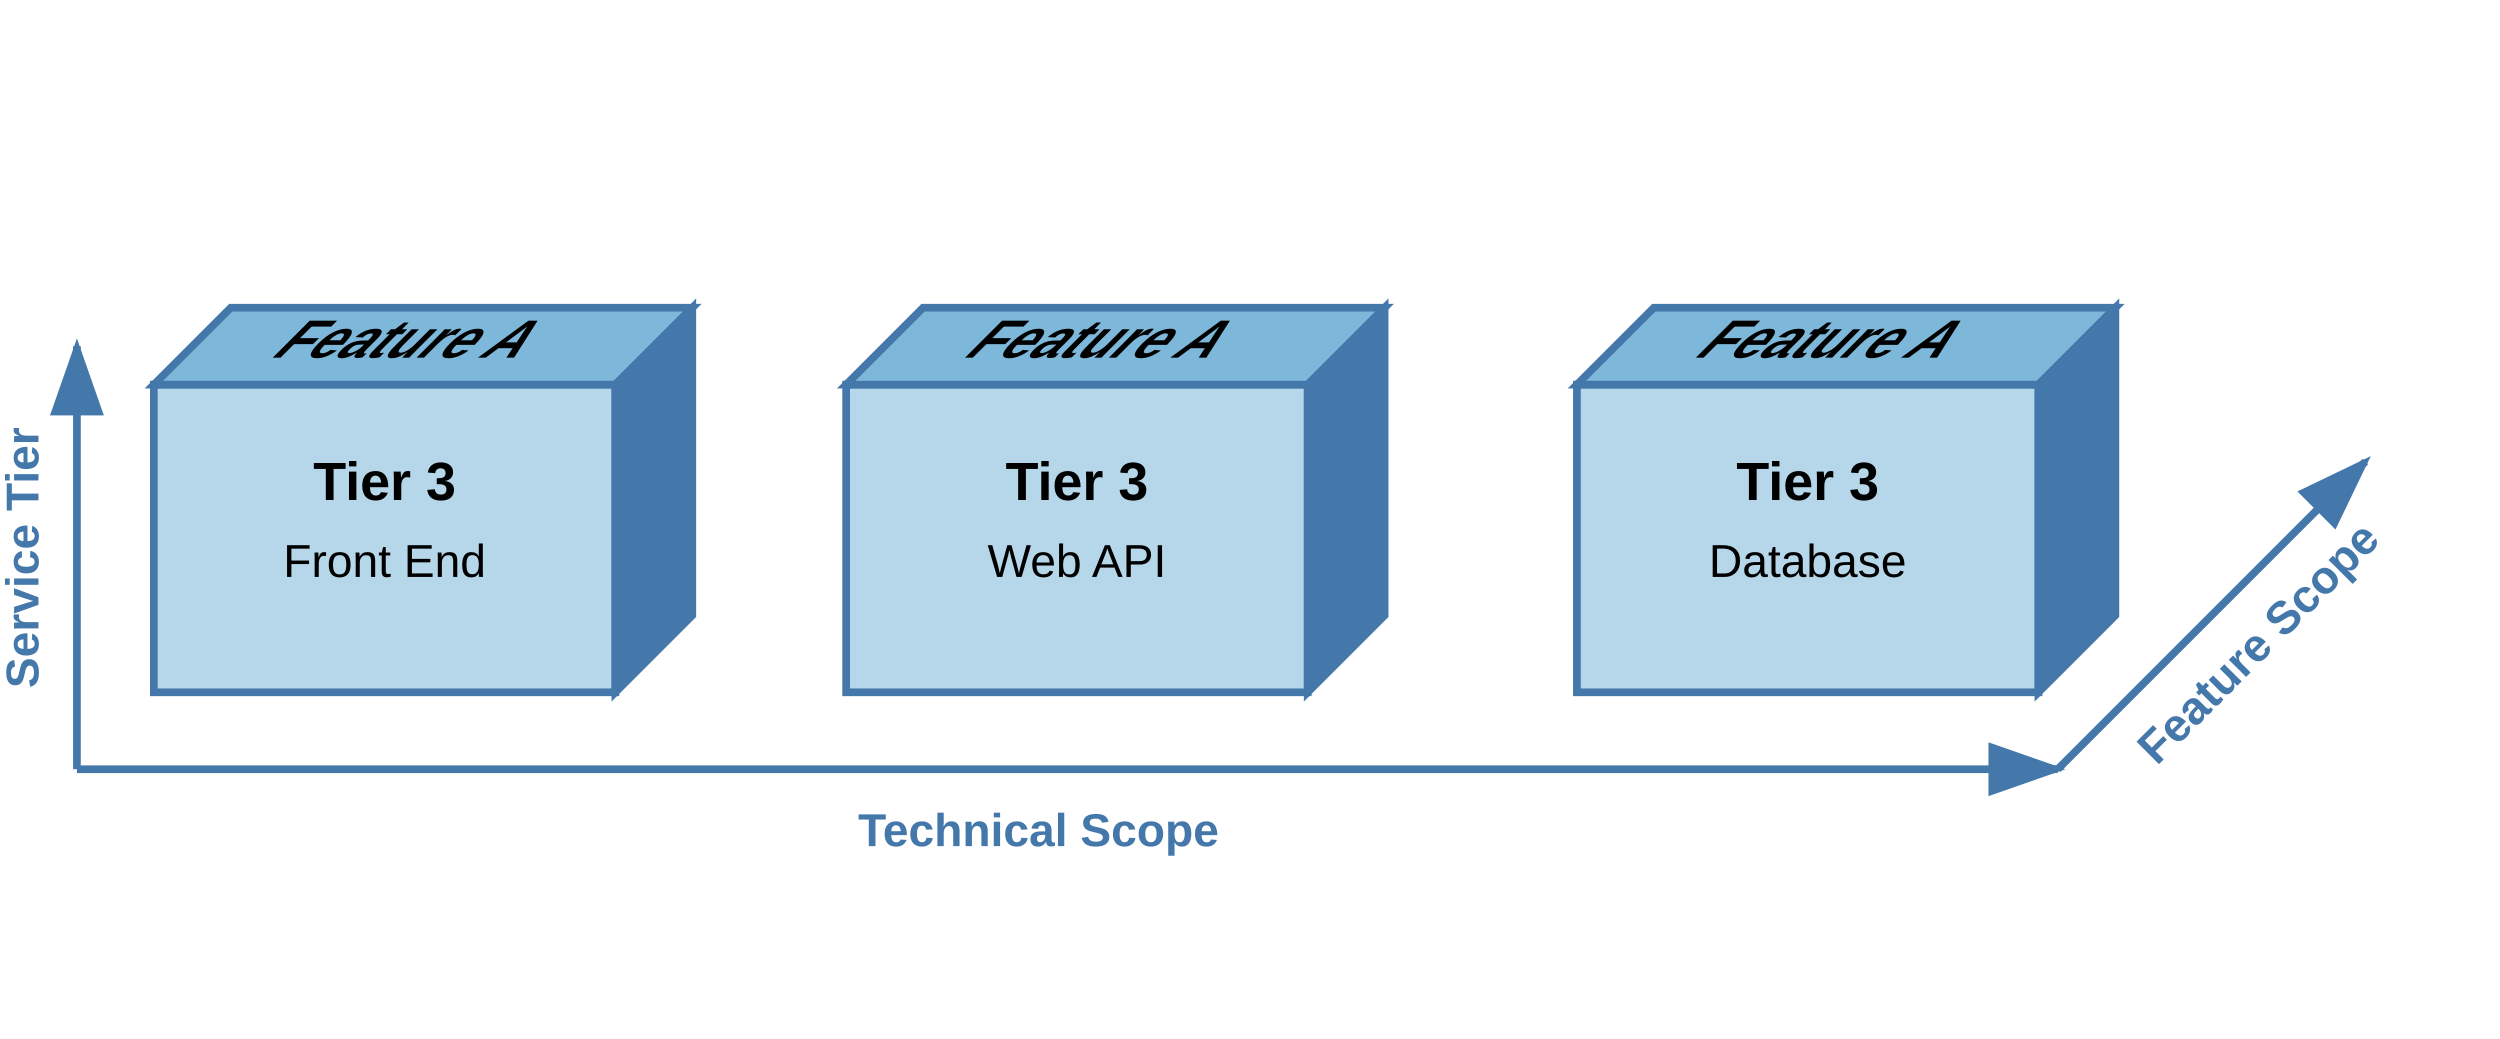
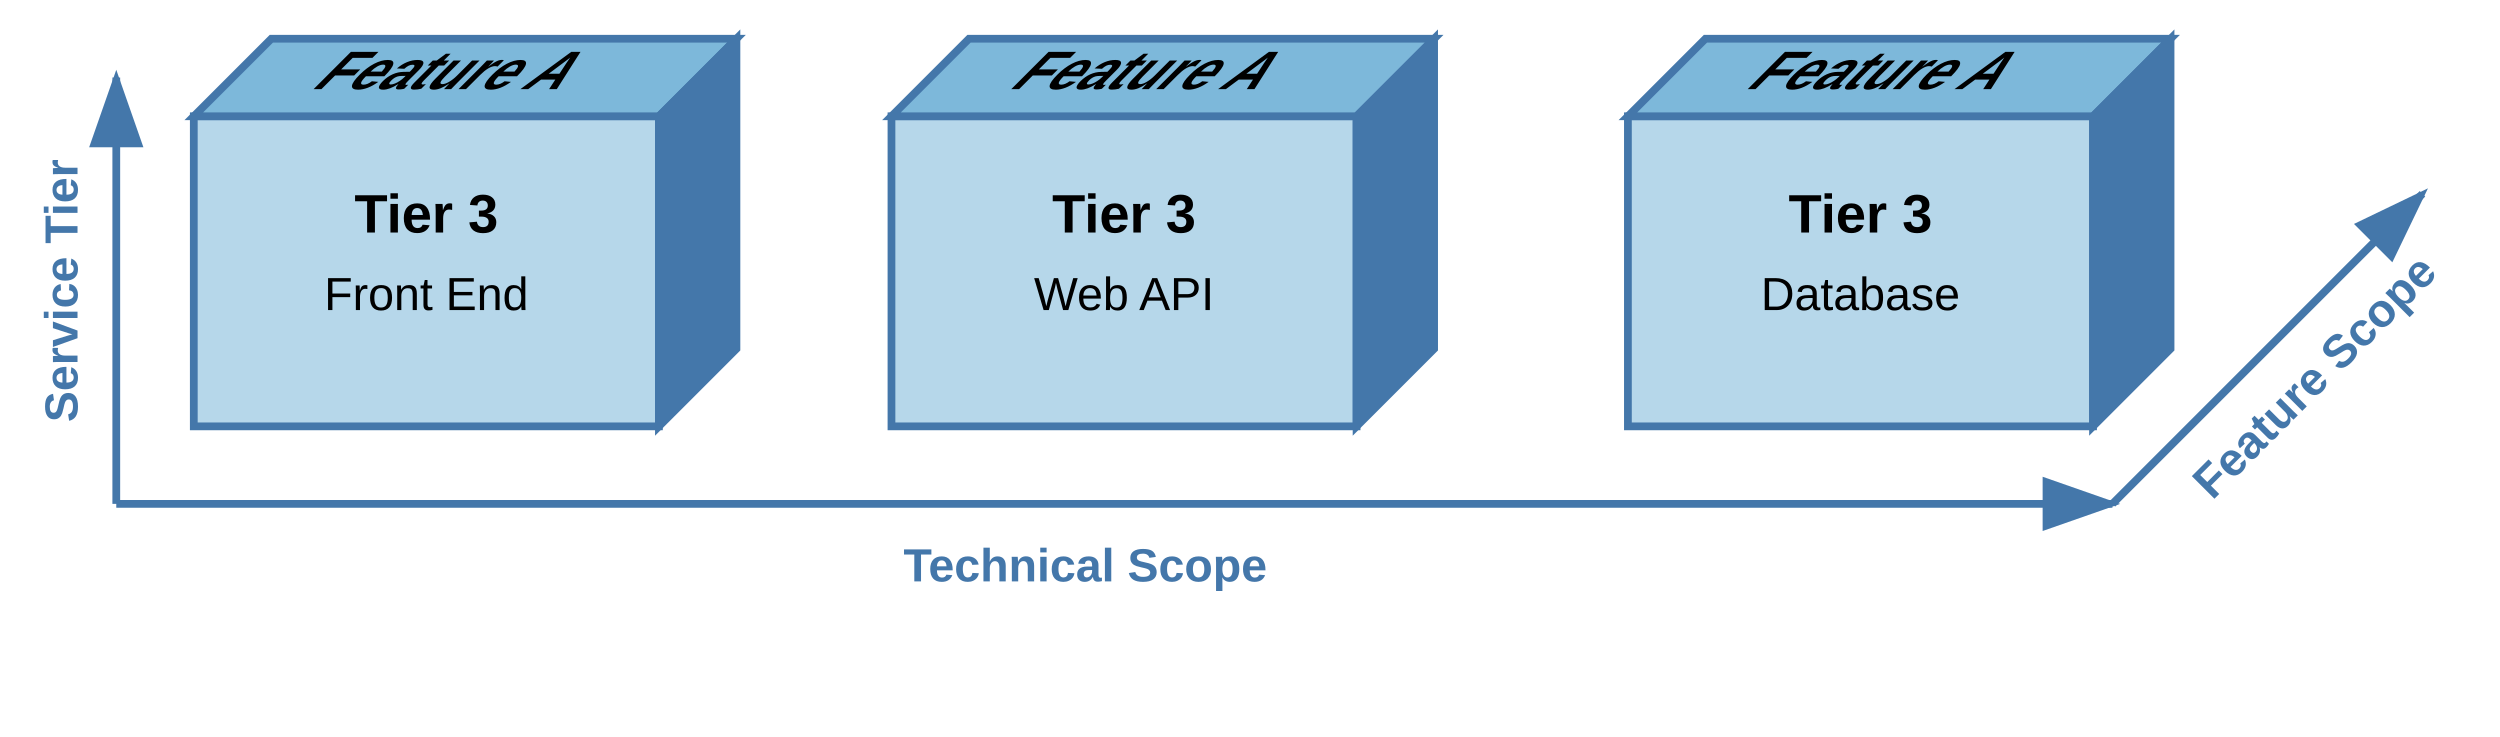
- <svg xmlns="http://www.w3.org/2000/svg" width="650" height="270" viewBox="0 0 650 270">
+ <svg xmlns="http://www.w3.org/2000/svg" width="645" height="190" viewBox="0 0 645 190">
  <defs>
    <style>
      .box-face { fill: #b6d7ea; stroke: #4477aa; stroke-width: 2; }
      .box-top { fill: #7db8da; stroke: #4477aa; stroke-width: 2; }
      .box-right { fill: #4477aaff; stroke: #4477aa; stroke-width: 2; }
      .box-text { font-family: Arial, sans-serif; font-size: 14px; font-weight: bold; text-anchor: middle; fill: #000; }
      .box-text-small { font-family: Arial, sans-serif; font-size: 12px; text-anchor: middle; fill: #000; }
      .axis-label { font-family: Arial, sans-serif; font-size: 12px; font-weight: bold; fill: #4477aa; }
      .axis-arrow { stroke: #4477aa; stroke-width: 2; fill: none; marker-end: url(#arrowhead); }
    </style>
    <defs>
      <marker id="arrowhead" markerWidth="10" markerHeight="7" refX="9" refY="3.5" orient="auto">
        <polygon points="0 0, 10 3.5, 0 7" fill="#4477aa" />
      </marker>
    </defs>
  </defs>
  <g>
-     <rect x="40" y="100" width="120" height="80" class="box-face" />
-     <polygon points="40,100 60,80 180,80 160,100" class="box-top" />
-     <polygon points="160,100 180,80 180,160 160,180" class="box-right" />
-     <text x="100" y="130" class="box-text">Tier 3</text>
-     <text x="100" y="150" class="box-text-small">Front End</text>
-     <text x="100" y="93" class="box-text" transform="skewX(-45) translate(95,0)">Feature A</text>
+     <rect x="50" y="30" width="120" height="80" class="box-face" />
+     <polygon points="50,30 70,10 190,10 170,30" class="box-top" />
+     <polygon points="170,30 190,10 190,90 170,110" class="box-right" />
+     <text x="110" y="60" class="box-text">Tier 3</text>
+     <text x="110" y="80" class="box-text-small">Front End</text>
+     <text x="110" y="23" class="box-text" transform="skewX(-45) translate(25,0)">Feature A</text>
  </g>
  <g>
-     <rect x="220" y="100" width="120" height="80" class="box-face" />
-     <polygon points="220,100 240,80 360,80 340,100" class="box-top" />
-     <polygon points="340,100 360,80 360,160 340,180" class="box-right" />
-     <text x="280" y="130" class="box-text">Tier 3</text>
-     <text x="280" y="150" class="box-text-small">Web API</text>
-     <text x="280" y="93" class="box-text" transform="skewX(-45) translate(95,0)">Feature A</text>
+     <rect x="230" y="30" width="120" height="80" class="box-face" />
+     <polygon points="230,30 250,10 370,10 350,30" class="box-top" />
+     <polygon points="350,30 370,10 370,90 350,110" class="box-right" />
+     <text x="290" y="60" class="box-text">Tier 3</text>
+     <text x="290" y="80" class="box-text-small">Web API</text>
+     <text x="290" y="23" class="box-text" transform="skewX(-45) translate(25,0)">Feature A</text>
  </g>
  <g>
-     <rect x="410" y="100" width="120" height="80" class="box-face" />
-     <polygon points="410,100 430,80 550,80 530,100" class="box-top" />
-     <polygon points="530,100 550,80 550,160 530,180" class="box-right" />
-     <text x="470" y="130" class="box-text">Tier 3</text>
-     <text x="470" y="150" class="box-text-small">Database</text>
-     <text x="470" y="93" class="box-text" transform="skewX(-45) translate(95,0)">Feature A</text>
+     <rect x="420" y="30" width="120" height="80" class="box-face" />
+     <polygon points="420,30 440,10 560,10 540,30" class="box-top" />
+     <polygon points="540,30 560,10 560,90 540,110" class="box-right" />
+     <text x="480" y="60" class="box-text">Tier 3</text>
+     <text x="480" y="80" class="box-text-small">Database</text>
+     <text x="480" y="23" class="box-text" transform="skewX(-45) translate(25,0)">Feature A</text>
  </g>
-   <line x1="20" y1="200" x2="535" y2="200" class="axis-arrow" />
-   <text x="270" y="220" class="axis-label" text-anchor="middle">Technical Scope</text>
-   <line x1="20" y1="200" x2="20" y2="90" class="axis-arrow" />
-   <text x="10" y="145" class="axis-label" text-anchor="middle" transform="rotate(-90, 10, 145)">Service Tier</text>
-   <line x1="535" y1="200" x2="615" y2="120" class="axis-arrow" />
-   <text x="590" y="170" class="axis-label" text-anchor="middle" transform="rotate(-45, 590, 170)">Feature Scope</text>
+   <line x1="30" y1="130" x2="545" y2="130" class="axis-arrow" />
+   <text x="280" y="150" class="axis-label" text-anchor="middle">Technical Scope</text>
+   <line x1="30" y1="130" x2="30" y2="20" class="axis-arrow" />
+   <text x="20" y="75" class="axis-label" text-anchor="middle" transform="rotate(-90, 20, 75)">Service Tier</text>
+   <line x1="545" y1="130" x2="625" y2="50" class="axis-arrow" />
+   <text x="600" y="100" class="axis-label" text-anchor="middle" transform="rotate(-45, 600, 100)">Feature Scope</text>
</svg>
